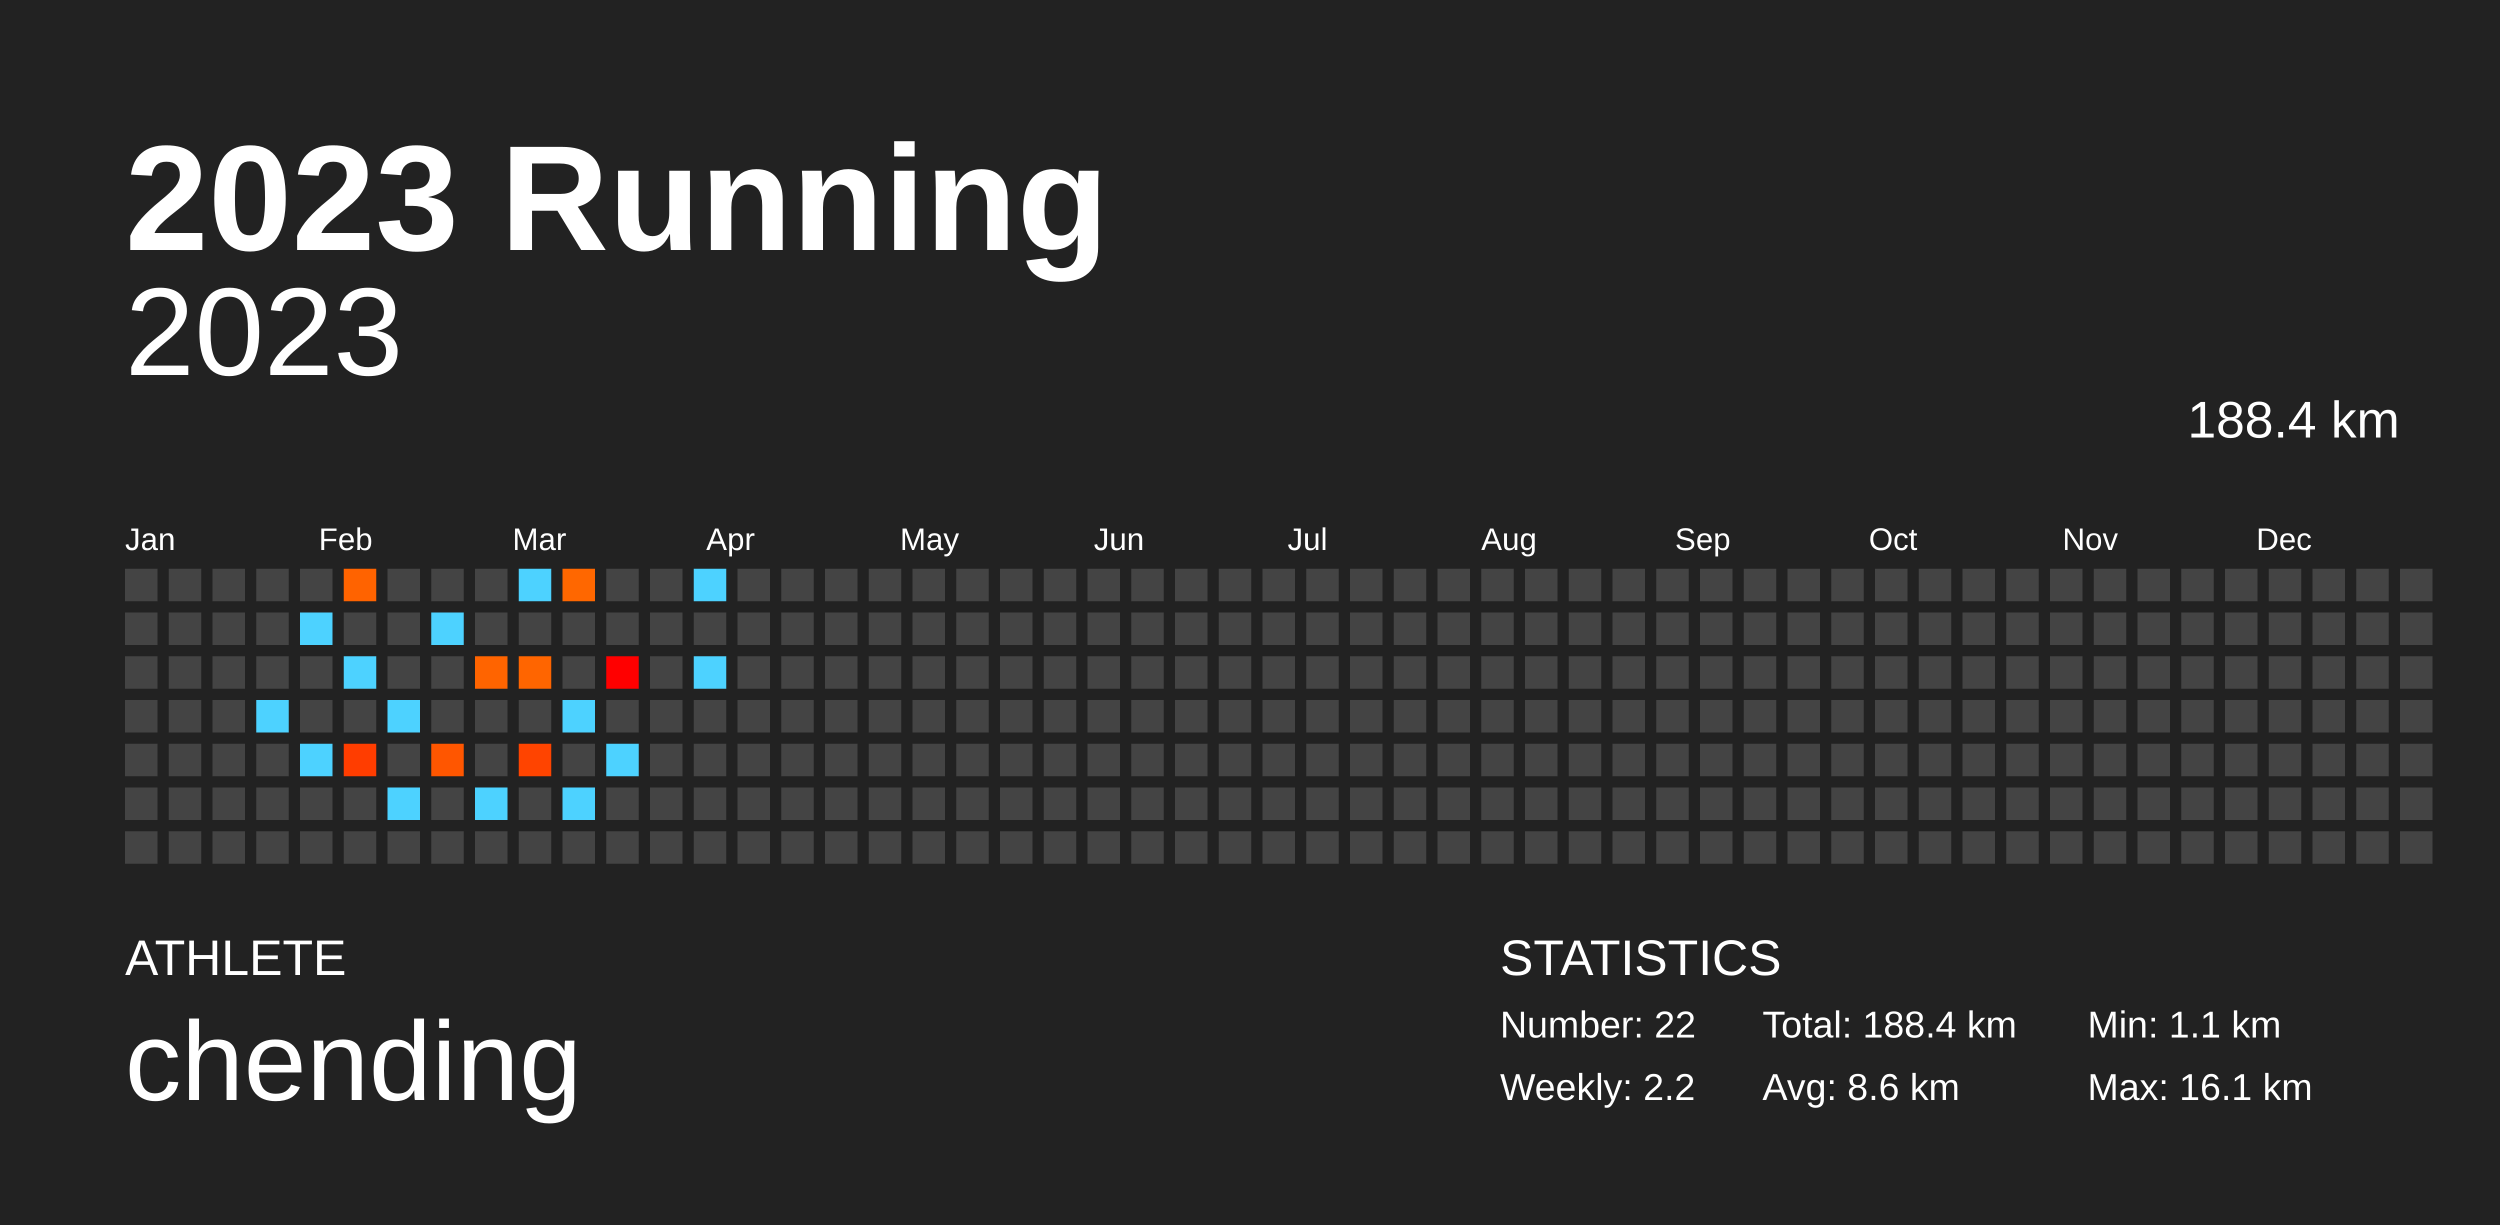
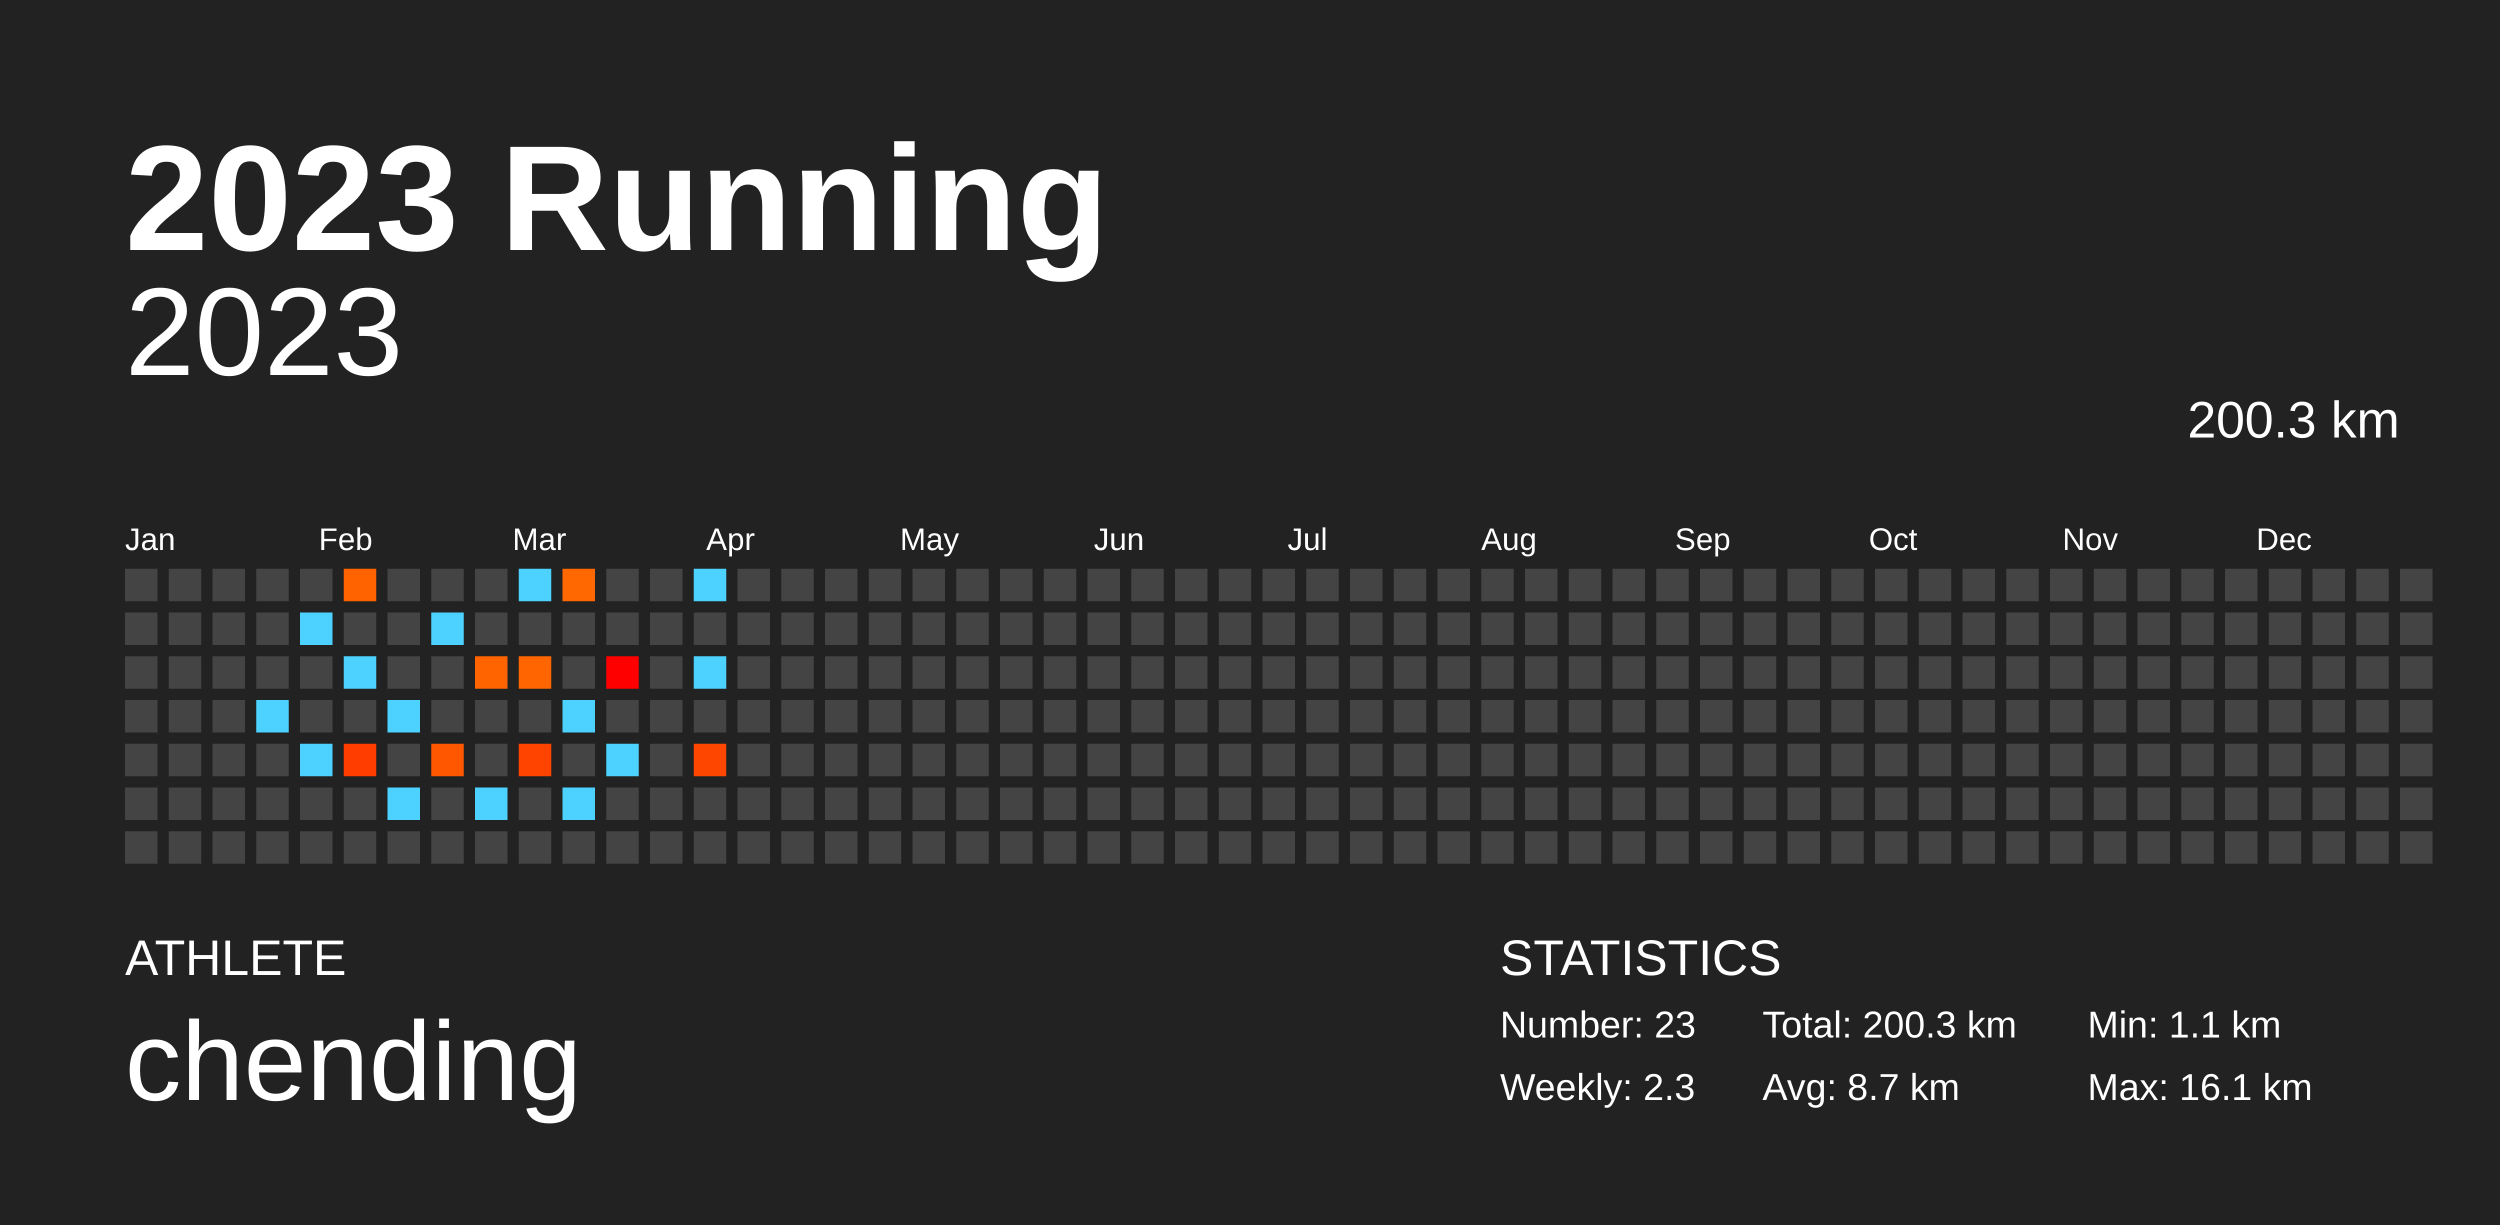
<svg xmlns="http://www.w3.org/2000/svg" baseProfile="full" height="98mm" version="1.1" viewBox="0,0,200,98" width="200mm">
  <defs />
  <rect fill="#222222" height="98" width="200" x="0" y="0" />
  <text fill="#FFFFFF" style="font-size:12px; font-family:Arial; font-weight:bold;" x="10" y="20">2023 Running</text>
  <text fill="#FFFFFF" style="font-size:4px; font-family:Arial" x="10" y="78">ATHLETE</text>
  <text fill="#FFFFFF" style="font-size:9px; font-family:Arial" x="10" y="88">chending</text>
  <text fill="#FFFFFF" style="font-size:4px; font-family:Arial" x="120" y="78">STATISTICS</text>
-   <text fill="#FFFFFF" style="font-size:3px; font-family:Arial" x="120" y="83">Number: 22</text>
-   <text fill="#FFFFFF" style="font-size:3px; font-family:Arial" x="120" y="88">Weekly: 2.2</text>
-   <text fill="#FFFFFF" style="font-size:3px; font-family:Arial" x="141" y="83">Total: 188.4 km</text>
-   <text fill="#FFFFFF" style="font-size:3px; font-family:Arial" x="141" y="88">Avg: 8.6 km</text>
+   <text fill="#FFFFFF" style="font-size:3px; font-family:Arial" x="120" y="83">Number: 23</text>
+   <text fill="#FFFFFF" style="font-size:3px; font-family:Arial" x="120" y="88">Weekly: 2.3</text>
+   <text fill="#FFFFFF" style="font-size:3px; font-family:Arial" x="141" y="83">Total: 200.3 km</text>
+   <text fill="#FFFFFF" style="font-size:3px; font-family:Arial" x="141" y="88">Avg: 8.7 km</text>
  <text fill="#FFFFFF" style="font-size:3px; font-family:Arial" x="167" y="83">Min: 1.1 km</text>
  <text fill="#FFFFFF" style="font-size:3px; font-family:Arial" x="167" y="88">Max: 16.1 km</text>
  <text alignment-baseline="hanging" fill="#FFFFFF" style="font-size:10.0px; font-family:Arial;" x="10" y="30">2023</text>
-   <text alignment-baseline="hanging" fill="#FFFFFF" style="font-size:4.125px; font-family:Arial;" x="175" y="35">188.4 km</text>
+   <text alignment-baseline="hanging" fill="#FFFFFF" style="font-size:4.125px; font-family:Arial;" x="175" y="35">200.3 km</text>
  <text fill="#FFFFFF" style="font-size:2.5px; font-family:Arial" x="10.0" y="44">Jan</text>
  <text fill="#FFFFFF" style="font-size:2.5px; font-family:Arial" x="25.5" y="44">Feb</text>
  <text fill="#FFFFFF" style="font-size:2.5px; font-family:Arial" x="41.0" y="44">Mar</text>
  <text fill="#FFFFFF" style="font-size:2.5px; font-family:Arial" x="56.5" y="44">Apr</text>
  <text fill="#FFFFFF" style="font-size:2.5px; font-family:Arial" x="72.0" y="44">May</text>
  <text fill="#FFFFFF" style="font-size:2.5px; font-family:Arial" x="87.5" y="44">Jun</text>
  <text fill="#FFFFFF" style="font-size:2.5px; font-family:Arial" x="103.0" y="44">Jul</text>
  <text fill="#FFFFFF" style="font-size:2.5px; font-family:Arial" x="118.5" y="44">Aug</text>
  <text fill="#FFFFFF" style="font-size:2.5px; font-family:Arial" x="134.0" y="44">Sep</text>
  <text fill="#FFFFFF" style="font-size:2.5px; font-family:Arial" x="149.5" y="44">Oct</text>
  <text fill="#FFFFFF" style="font-size:2.5px; font-family:Arial" x="165.0" y="44">Nov</text>
  <text fill="#FFFFFF" style="font-size:2.5px; font-family:Arial" x="180.5" y="44">Dec</text>
  <rect fill="#444444" height="2.6" width="2.6" x="10.0" y="45.5" />
  <rect fill="#444444" height="2.6" width="2.6" x="10.0" y="49.0" />
  <rect fill="#444444" height="2.6" width="2.6" x="10.0" y="52.5" />
  <rect fill="#444444" height="2.6" width="2.6" x="10.0" y="56.0" />
  <rect fill="#444444" height="2.6" width="2.6" x="10.0" y="59.5" />
  <rect fill="#444444" height="2.6" width="2.6" x="10.0" y="63.0" />
  <rect fill="#444444" height="2.6" width="2.6" x="10.0" y="66.5" />
  <rect fill="#444444" height="2.6" width="2.6" x="13.5" y="45.5" />
  <rect fill="#444444" height="2.6" width="2.6" x="13.5" y="49.0" />
  <rect fill="#444444" height="2.6" width="2.6" x="13.5" y="52.5" />
  <rect fill="#444444" height="2.6" width="2.6" x="13.5" y="56.0" />
  <rect fill="#444444" height="2.6" width="2.6" x="13.5" y="59.5" />
  <rect fill="#444444" height="2.6" width="2.6" x="13.5" y="63.0" />
  <rect fill="#444444" height="2.6" width="2.6" x="13.5" y="66.5" />
  <rect fill="#444444" height="2.6" width="2.6" x="17.0" y="45.5" />
  <rect fill="#444444" height="2.6" width="2.6" x="17.0" y="49.0" />
  <rect fill="#444444" height="2.6" width="2.6" x="17.0" y="52.5" />
  <rect fill="#444444" height="2.6" width="2.6" x="17.0" y="56.0" />
  <rect fill="#444444" height="2.6" width="2.6" x="17.0" y="59.5" />
  <rect fill="#444444" height="2.6" width="2.6" x="17.0" y="63.0" />
  <rect fill="#444444" height="2.6" width="2.6" x="17.0" y="66.5" />
  <rect fill="#444444" height="2.6" width="2.6" x="20.5" y="45.5" />
  <rect fill="#444444" height="2.6" width="2.6" x="20.5" y="49.0" />
  <rect fill="#444444" height="2.6" width="2.6" x="20.5" y="52.5" />
  <rect fill="#4dd2ff" height="2.6" width="2.6" x="20.5" y="56.0" />
  <rect fill="#444444" height="2.6" width="2.6" x="20.5" y="59.5" />
  <rect fill="#444444" height="2.6" width="2.6" x="20.5" y="63.0" />
  <rect fill="#444444" height="2.6" width="2.6" x="20.5" y="66.5" />
  <rect fill="#444444" height="2.6" width="2.6" x="24.0" y="45.5" />
  <rect fill="#4dd2ff" height="2.6" width="2.6" x="24.0" y="49.0" />
  <rect fill="#444444" height="2.6" width="2.6" x="24.0" y="52.5" />
  <rect fill="#444444" height="2.6" width="2.6" x="24.0" y="56.0" />
  <rect fill="#4dd2ff" height="2.6" width="2.6" x="24.0" y="59.5" />
  <rect fill="#444444" height="2.6" width="2.6" x="24.0" y="63.0" />
  <rect fill="#444444" height="2.6" width="2.6" x="24.0" y="66.5" />
  <rect fill="#ff6300" height="2.6" width="2.6" x="27.5" y="45.5" />
  <rect fill="#444444" height="2.6" width="2.6" x="27.5" y="49.0" />
  <rect fill="#4dd2ff" height="2.6" width="2.6" x="27.5" y="52.5" />
  <rect fill="#444444" height="2.6" width="2.6" x="27.5" y="56.0" />
  <rect fill="#ff3d00" height="2.6" width="2.6" x="27.5" y="59.5" />
  <rect fill="#444444" height="2.6" width="2.6" x="27.5" y="63.0" />
  <rect fill="#444444" height="2.6" width="2.6" x="27.5" y="66.5" />
  <rect fill="#444444" height="2.6" width="2.6" x="31.0" y="45.5" />
  <rect fill="#444444" height="2.6" width="2.6" x="31.0" y="49.0" />
  <rect fill="#444444" height="2.6" width="2.6" x="31.0" y="52.5" />
  <rect fill="#4dd2ff" height="2.6" width="2.6" x="31.0" y="56.0" />
  <rect fill="#444444" height="2.6" width="2.6" x="31.0" y="59.5" />
  <rect fill="#4dd2ff" height="2.6" width="2.6" x="31.0" y="63.0" />
  <rect fill="#444444" height="2.6" width="2.6" x="31.0" y="66.5" />
  <rect fill="#444444" height="2.6" width="2.6" x="34.5" y="45.5" />
  <rect fill="#4dd2ff" height="2.6" width="2.6" x="34.5" y="49.0" />
  <rect fill="#444444" height="2.6" width="2.6" x="34.5" y="52.5" />
  <rect fill="#444444" height="2.6" width="2.6" x="34.5" y="56.0" />
  <rect fill="#ff5600" height="2.6" width="2.6" x="34.5" y="59.5" />
  <rect fill="#444444" height="2.6" width="2.6" x="34.5" y="63.0" />
  <rect fill="#444444" height="2.6" width="2.6" x="34.5" y="66.5" />
  <rect fill="#444444" height="2.6" width="2.6" x="38.0" y="45.5" />
  <rect fill="#444444" height="2.6" width="2.6" x="38.0" y="49.0" />
  <rect fill="#ff6400" height="2.6" width="2.6" x="38.0" y="52.5" />
  <rect fill="#444444" height="2.6" width="2.6" x="38.0" y="56.0" />
  <rect fill="#444444" height="2.6" width="2.6" x="38.0" y="59.5" />
  <rect fill="#4dd2ff" height="2.6" width="2.6" x="38.0" y="63.0" />
  <rect fill="#444444" height="2.6" width="2.6" x="38.0" y="66.5" />
  <rect fill="#4dd2ff" height="2.6" width="2.6" x="41.5" y="45.5" />
  <rect fill="#444444" height="2.6" width="2.6" x="41.5" y="49.0" />
  <rect fill="#ff6500" height="2.6" width="2.6" x="41.5" y="52.5" />
  <rect fill="#444444" height="2.6" width="2.6" x="41.5" y="56.0" />
  <rect fill="#ff4400" height="2.6" width="2.6" x="41.5" y="59.5" />
  <rect fill="#444444" height="2.6" width="2.6" x="41.5" y="63.0" />
  <rect fill="#444444" height="2.6" width="2.6" x="41.5" y="66.5" />
  <rect fill="#ff6700" height="2.6" width="2.6" x="45.0" y="45.5" />
  <rect fill="#444444" height="2.6" width="2.6" x="45.0" y="49.0" />
  <rect fill="#444444" height="2.6" width="2.6" x="45.0" y="52.5" />
  <rect fill="#4dd2ff" height="2.6" width="2.6" x="45.0" y="56.0" />
  <rect fill="#444444" height="2.6" width="2.6" x="45.0" y="59.5" />
  <rect fill="#4dd2ff" height="2.6" width="2.6" x="45.0" y="63.0" />
  <rect fill="#444444" height="2.6" width="2.6" x="45.0" y="66.5" />
  <rect fill="#444444" height="2.6" width="2.6" x="48.5" y="45.5" />
  <rect fill="#444444" height="2.6" width="2.6" x="48.5" y="49.0" />
  <rect fill="#ff0000" height="2.6" width="2.6" x="48.5" y="52.5" />
  <rect fill="#444444" height="2.6" width="2.6" x="48.5" y="56.0" />
  <rect fill="#4dd2ff" height="2.6" width="2.6" x="48.5" y="59.5" />
  <rect fill="#444444" height="2.6" width="2.6" x="48.5" y="63.0" />
  <rect fill="#444444" height="2.6" width="2.6" x="48.5" y="66.5" />
  <rect fill="#444444" height="2.6" width="2.6" x="52.0" y="45.5" />
  <rect fill="#444444" height="2.6" width="2.6" x="52.0" y="49.0" />
  <rect fill="#444444" height="2.6" width="2.6" x="52.0" y="52.5" />
  <rect fill="#444444" height="2.6" width="2.6" x="52.0" y="56.0" />
  <rect fill="#444444" height="2.6" width="2.6" x="52.0" y="59.5" />
  <rect fill="#444444" height="2.6" width="2.6" x="52.0" y="63.0" />
  <rect fill="#444444" height="2.6" width="2.6" x="52.0" y="66.5" />
  <rect fill="#4dd2ff" height="2.6" width="2.6" x="55.5" y="45.5" />
  <rect fill="#444444" height="2.6" width="2.6" x="55.5" y="49.0" />
  <rect fill="#4dd2ff" height="2.6" width="2.6" x="55.5" y="52.5" />
  <rect fill="#444444" height="2.6" width="2.6" x="55.5" y="56.0" />
-   <rect fill="#444444" height="2.6" width="2.6" x="55.5" y="59.5" />
+   <rect fill="#ff4600" height="2.6" width="2.6" x="55.5" y="59.5" />
  <rect fill="#444444" height="2.6" width="2.6" x="55.5" y="63.0" />
  <rect fill="#444444" height="2.6" width="2.6" x="55.5" y="66.5" />
  <rect fill="#444444" height="2.6" width="2.6" x="59.0" y="45.5" />
  <rect fill="#444444" height="2.6" width="2.6" x="59.0" y="49.0" />
  <rect fill="#444444" height="2.6" width="2.6" x="59.0" y="52.5" />
  <rect fill="#444444" height="2.6" width="2.6" x="59.0" y="56.0" />
  <rect fill="#444444" height="2.6" width="2.6" x="59.0" y="59.5" />
  <rect fill="#444444" height="2.6" width="2.6" x="59.0" y="63.0" />
  <rect fill="#444444" height="2.6" width="2.6" x="59.0" y="66.5" />
  <rect fill="#444444" height="2.6" width="2.6" x="62.5" y="45.5" />
  <rect fill="#444444" height="2.6" width="2.6" x="62.5" y="49.0" />
  <rect fill="#444444" height="2.6" width="2.6" x="62.5" y="52.5" />
  <rect fill="#444444" height="2.6" width="2.6" x="62.5" y="56.0" />
  <rect fill="#444444" height="2.6" width="2.6" x="62.5" y="59.5" />
  <rect fill="#444444" height="2.6" width="2.6" x="62.5" y="63.0" />
  <rect fill="#444444" height="2.6" width="2.6" x="62.5" y="66.5" />
  <rect fill="#444444" height="2.6" width="2.6" x="66.0" y="45.5" />
  <rect fill="#444444" height="2.6" width="2.6" x="66.0" y="49.0" />
  <rect fill="#444444" height="2.6" width="2.6" x="66.0" y="52.5" />
  <rect fill="#444444" height="2.6" width="2.6" x="66.0" y="56.0" />
  <rect fill="#444444" height="2.6" width="2.6" x="66.0" y="59.5" />
  <rect fill="#444444" height="2.6" width="2.6" x="66.0" y="63.0" />
  <rect fill="#444444" height="2.6" width="2.6" x="66.0" y="66.5" />
  <rect fill="#444444" height="2.6" width="2.6" x="69.5" y="45.5" />
  <rect fill="#444444" height="2.6" width="2.6" x="69.5" y="49.0" />
  <rect fill="#444444" height="2.6" width="2.6" x="69.5" y="52.5" />
  <rect fill="#444444" height="2.6" width="2.6" x="69.5" y="56.0" />
  <rect fill="#444444" height="2.6" width="2.6" x="69.5" y="59.5" />
  <rect fill="#444444" height="2.6" width="2.6" x="69.5" y="63.0" />
  <rect fill="#444444" height="2.6" width="2.6" x="69.5" y="66.5" />
  <rect fill="#444444" height="2.6" width="2.6" x="73.0" y="45.5" />
  <rect fill="#444444" height="2.6" width="2.6" x="73.0" y="49.0" />
  <rect fill="#444444" height="2.6" width="2.6" x="73.0" y="52.5" />
  <rect fill="#444444" height="2.6" width="2.6" x="73.0" y="56.0" />
  <rect fill="#444444" height="2.6" width="2.6" x="73.0" y="59.5" />
  <rect fill="#444444" height="2.6" width="2.6" x="73.0" y="63.0" />
  <rect fill="#444444" height="2.6" width="2.6" x="73.0" y="66.5" />
  <rect fill="#444444" height="2.6" width="2.6" x="76.5" y="45.5" />
  <rect fill="#444444" height="2.6" width="2.6" x="76.5" y="49.0" />
  <rect fill="#444444" height="2.6" width="2.6" x="76.5" y="52.5" />
  <rect fill="#444444" height="2.6" width="2.6" x="76.5" y="56.0" />
  <rect fill="#444444" height="2.6" width="2.6" x="76.5" y="59.5" />
  <rect fill="#444444" height="2.6" width="2.6" x="76.5" y="63.0" />
  <rect fill="#444444" height="2.6" width="2.6" x="76.5" y="66.5" />
  <rect fill="#444444" height="2.6" width="2.6" x="80.0" y="45.5" />
  <rect fill="#444444" height="2.6" width="2.6" x="80.0" y="49.0" />
  <rect fill="#444444" height="2.6" width="2.6" x="80.0" y="52.5" />
  <rect fill="#444444" height="2.6" width="2.6" x="80.0" y="56.0" />
  <rect fill="#444444" height="2.6" width="2.6" x="80.0" y="59.5" />
  <rect fill="#444444" height="2.6" width="2.6" x="80.0" y="63.0" />
  <rect fill="#444444" height="2.6" width="2.6" x="80.0" y="66.5" />
  <rect fill="#444444" height="2.6" width="2.6" x="83.5" y="45.5" />
  <rect fill="#444444" height="2.6" width="2.6" x="83.5" y="49.0" />
  <rect fill="#444444" height="2.6" width="2.6" x="83.5" y="52.5" />
  <rect fill="#444444" height="2.6" width="2.6" x="83.5" y="56.0" />
  <rect fill="#444444" height="2.6" width="2.6" x="83.5" y="59.5" />
  <rect fill="#444444" height="2.6" width="2.6" x="83.5" y="63.0" />
  <rect fill="#444444" height="2.6" width="2.6" x="83.5" y="66.5" />
  <rect fill="#444444" height="2.6" width="2.6" x="87.0" y="45.5" />
  <rect fill="#444444" height="2.6" width="2.6" x="87.0" y="49.0" />
  <rect fill="#444444" height="2.6" width="2.6" x="87.0" y="52.5" />
  <rect fill="#444444" height="2.6" width="2.6" x="87.0" y="56.0" />
  <rect fill="#444444" height="2.6" width="2.6" x="87.0" y="59.5" />
  <rect fill="#444444" height="2.6" width="2.6" x="87.0" y="63.0" />
  <rect fill="#444444" height="2.6" width="2.6" x="87.0" y="66.5" />
  <rect fill="#444444" height="2.6" width="2.6" x="90.5" y="45.5" />
  <rect fill="#444444" height="2.6" width="2.6" x="90.5" y="49.0" />
  <rect fill="#444444" height="2.6" width="2.6" x="90.5" y="52.5" />
  <rect fill="#444444" height="2.6" width="2.6" x="90.5" y="56.0" />
  <rect fill="#444444" height="2.6" width="2.6" x="90.5" y="59.5" />
  <rect fill="#444444" height="2.6" width="2.6" x="90.5" y="63.0" />
  <rect fill="#444444" height="2.6" width="2.6" x="90.5" y="66.5" />
  <rect fill="#444444" height="2.6" width="2.6" x="94.0" y="45.5" />
  <rect fill="#444444" height="2.6" width="2.6" x="94.0" y="49.0" />
  <rect fill="#444444" height="2.6" width="2.6" x="94.0" y="52.5" />
  <rect fill="#444444" height="2.6" width="2.6" x="94.0" y="56.0" />
  <rect fill="#444444" height="2.6" width="2.6" x="94.0" y="59.5" />
  <rect fill="#444444" height="2.6" width="2.6" x="94.0" y="63.0" />
  <rect fill="#444444" height="2.6" width="2.6" x="94.0" y="66.5" />
  <rect fill="#444444" height="2.6" width="2.6" x="97.5" y="45.5" />
  <rect fill="#444444" height="2.6" width="2.6" x="97.5" y="49.0" />
  <rect fill="#444444" height="2.6" width="2.6" x="97.5" y="52.5" />
  <rect fill="#444444" height="2.6" width="2.6" x="97.5" y="56.0" />
  <rect fill="#444444" height="2.6" width="2.6" x="97.5" y="59.5" />
  <rect fill="#444444" height="2.6" width="2.6" x="97.5" y="63.0" />
  <rect fill="#444444" height="2.6" width="2.6" x="97.5" y="66.5" />
  <rect fill="#444444" height="2.6" width="2.6" x="101.0" y="45.5" />
  <rect fill="#444444" height="2.6" width="2.6" x="101.0" y="49.0" />
  <rect fill="#444444" height="2.6" width="2.6" x="101.0" y="52.5" />
  <rect fill="#444444" height="2.6" width="2.6" x="101.0" y="56.0" />
  <rect fill="#444444" height="2.6" width="2.6" x="101.0" y="59.5" />
  <rect fill="#444444" height="2.6" width="2.6" x="101.0" y="63.0" />
  <rect fill="#444444" height="2.6" width="2.6" x="101.0" y="66.5" />
  <rect fill="#444444" height="2.6" width="2.6" x="104.5" y="45.5" />
  <rect fill="#444444" height="2.6" width="2.6" x="104.5" y="49.0" />
  <rect fill="#444444" height="2.6" width="2.6" x="104.5" y="52.5" />
  <rect fill="#444444" height="2.6" width="2.6" x="104.5" y="56.0" />
  <rect fill="#444444" height="2.6" width="2.6" x="104.5" y="59.5" />
  <rect fill="#444444" height="2.6" width="2.6" x="104.5" y="63.0" />
  <rect fill="#444444" height="2.6" width="2.6" x="104.5" y="66.5" />
  <rect fill="#444444" height="2.6" width="2.6" x="108.0" y="45.5" />
  <rect fill="#444444" height="2.6" width="2.6" x="108.0" y="49.0" />
  <rect fill="#444444" height="2.6" width="2.6" x="108.0" y="52.5" />
  <rect fill="#444444" height="2.6" width="2.6" x="108.0" y="56.0" />
  <rect fill="#444444" height="2.6" width="2.6" x="108.0" y="59.5" />
  <rect fill="#444444" height="2.6" width="2.6" x="108.0" y="63.0" />
  <rect fill="#444444" height="2.6" width="2.6" x="108.0" y="66.5" />
  <rect fill="#444444" height="2.6" width="2.6" x="111.5" y="45.5" />
  <rect fill="#444444" height="2.6" width="2.6" x="111.5" y="49.0" />
  <rect fill="#444444" height="2.6" width="2.6" x="111.5" y="52.5" />
  <rect fill="#444444" height="2.6" width="2.6" x="111.5" y="56.0" />
  <rect fill="#444444" height="2.6" width="2.6" x="111.5" y="59.5" />
  <rect fill="#444444" height="2.6" width="2.6" x="111.5" y="63.0" />
  <rect fill="#444444" height="2.6" width="2.6" x="111.5" y="66.5" />
  <rect fill="#444444" height="2.6" width="2.6" x="115.0" y="45.5" />
  <rect fill="#444444" height="2.6" width="2.6" x="115.0" y="49.0" />
  <rect fill="#444444" height="2.6" width="2.6" x="115.0" y="52.5" />
  <rect fill="#444444" height="2.6" width="2.6" x="115.0" y="56.0" />
  <rect fill="#444444" height="2.6" width="2.6" x="115.0" y="59.5" />
  <rect fill="#444444" height="2.6" width="2.6" x="115.0" y="63.0" />
  <rect fill="#444444" height="2.6" width="2.6" x="115.0" y="66.5" />
  <rect fill="#444444" height="2.6" width="2.6" x="118.5" y="45.5" />
  <rect fill="#444444" height="2.6" width="2.6" x="118.5" y="49.0" />
  <rect fill="#444444" height="2.6" width="2.6" x="118.5" y="52.5" />
  <rect fill="#444444" height="2.6" width="2.6" x="118.5" y="56.0" />
  <rect fill="#444444" height="2.6" width="2.6" x="118.5" y="59.5" />
  <rect fill="#444444" height="2.6" width="2.6" x="118.5" y="63.0" />
  <rect fill="#444444" height="2.6" width="2.6" x="118.5" y="66.5" />
  <rect fill="#444444" height="2.6" width="2.6" x="122.0" y="45.5" />
  <rect fill="#444444" height="2.6" width="2.6" x="122.0" y="49.0" />
  <rect fill="#444444" height="2.6" width="2.6" x="122.0" y="52.5" />
  <rect fill="#444444" height="2.6" width="2.6" x="122.0" y="56.0" />
  <rect fill="#444444" height="2.6" width="2.6" x="122.0" y="59.5" />
  <rect fill="#444444" height="2.6" width="2.6" x="122.0" y="63.0" />
  <rect fill="#444444" height="2.6" width="2.6" x="122.0" y="66.5" />
  <rect fill="#444444" height="2.6" width="2.6" x="125.5" y="45.5" />
  <rect fill="#444444" height="2.6" width="2.6" x="125.5" y="49.0" />
  <rect fill="#444444" height="2.6" width="2.6" x="125.5" y="52.5" />
  <rect fill="#444444" height="2.6" width="2.6" x="125.5" y="56.0" />
  <rect fill="#444444" height="2.6" width="2.6" x="125.5" y="59.5" />
  <rect fill="#444444" height="2.6" width="2.6" x="125.5" y="63.0" />
  <rect fill="#444444" height="2.6" width="2.6" x="125.5" y="66.5" />
  <rect fill="#444444" height="2.6" width="2.6" x="129.0" y="45.5" />
  <rect fill="#444444" height="2.6" width="2.6" x="129.0" y="49.0" />
  <rect fill="#444444" height="2.6" width="2.6" x="129.0" y="52.5" />
  <rect fill="#444444" height="2.6" width="2.6" x="129.0" y="56.0" />
  <rect fill="#444444" height="2.6" width="2.6" x="129.0" y="59.5" />
  <rect fill="#444444" height="2.6" width="2.6" x="129.0" y="63.0" />
  <rect fill="#444444" height="2.6" width="2.6" x="129.0" y="66.5" />
  <rect fill="#444444" height="2.6" width="2.6" x="132.5" y="45.5" />
  <rect fill="#444444" height="2.6" width="2.6" x="132.5" y="49.0" />
  <rect fill="#444444" height="2.6" width="2.6" x="132.5" y="52.5" />
  <rect fill="#444444" height="2.6" width="2.6" x="132.5" y="56.0" />
  <rect fill="#444444" height="2.6" width="2.6" x="132.5" y="59.5" />
  <rect fill="#444444" height="2.6" width="2.6" x="132.5" y="63.0" />
  <rect fill="#444444" height="2.6" width="2.6" x="132.5" y="66.5" />
  <rect fill="#444444" height="2.6" width="2.6" x="136.0" y="45.5" />
  <rect fill="#444444" height="2.6" width="2.6" x="136.0" y="49.0" />
  <rect fill="#444444" height="2.6" width="2.6" x="136.0" y="52.5" />
  <rect fill="#444444" height="2.6" width="2.6" x="136.0" y="56.0" />
  <rect fill="#444444" height="2.6" width="2.6" x="136.0" y="59.5" />
  <rect fill="#444444" height="2.6" width="2.6" x="136.0" y="63.0" />
  <rect fill="#444444" height="2.6" width="2.6" x="136.0" y="66.5" />
  <rect fill="#444444" height="2.6" width="2.6" x="139.5" y="45.5" />
  <rect fill="#444444" height="2.6" width="2.6" x="139.5" y="49.0" />
  <rect fill="#444444" height="2.6" width="2.6" x="139.5" y="52.5" />
  <rect fill="#444444" height="2.6" width="2.6" x="139.5" y="56.0" />
  <rect fill="#444444" height="2.6" width="2.6" x="139.5" y="59.5" />
  <rect fill="#444444" height="2.6" width="2.6" x="139.5" y="63.0" />
  <rect fill="#444444" height="2.6" width="2.6" x="139.5" y="66.5" />
  <rect fill="#444444" height="2.6" width="2.6" x="143.0" y="45.5" />
  <rect fill="#444444" height="2.6" width="2.6" x="143.0" y="49.0" />
  <rect fill="#444444" height="2.6" width="2.6" x="143.0" y="52.5" />
  <rect fill="#444444" height="2.6" width="2.6" x="143.0" y="56.0" />
  <rect fill="#444444" height="2.6" width="2.6" x="143.0" y="59.5" />
  <rect fill="#444444" height="2.6" width="2.6" x="143.0" y="63.0" />
  <rect fill="#444444" height="2.6" width="2.6" x="143.0" y="66.5" />
  <rect fill="#444444" height="2.6" width="2.6" x="146.5" y="45.5" />
  <rect fill="#444444" height="2.6" width="2.6" x="146.5" y="49.0" />
  <rect fill="#444444" height="2.6" width="2.6" x="146.5" y="52.5" />
  <rect fill="#444444" height="2.6" width="2.6" x="146.5" y="56.0" />
  <rect fill="#444444" height="2.6" width="2.6" x="146.5" y="59.5" />
  <rect fill="#444444" height="2.6" width="2.6" x="146.5" y="63.0" />
  <rect fill="#444444" height="2.6" width="2.6" x="146.5" y="66.5" />
  <rect fill="#444444" height="2.6" width="2.6" x="150.0" y="45.5" />
  <rect fill="#444444" height="2.6" width="2.6" x="150.0" y="49.0" />
  <rect fill="#444444" height="2.6" width="2.6" x="150.0" y="52.5" />
  <rect fill="#444444" height="2.6" width="2.6" x="150.0" y="56.0" />
  <rect fill="#444444" height="2.6" width="2.6" x="150.0" y="59.5" />
  <rect fill="#444444" height="2.6" width="2.6" x="150.0" y="63.0" />
  <rect fill="#444444" height="2.6" width="2.6" x="150.0" y="66.5" />
  <rect fill="#444444" height="2.6" width="2.6" x="153.5" y="45.5" />
  <rect fill="#444444" height="2.6" width="2.6" x="153.5" y="49.0" />
  <rect fill="#444444" height="2.6" width="2.6" x="153.5" y="52.5" />
  <rect fill="#444444" height="2.6" width="2.6" x="153.5" y="56.0" />
  <rect fill="#444444" height="2.6" width="2.6" x="153.5" y="59.5" />
  <rect fill="#444444" height="2.6" width="2.6" x="153.5" y="63.0" />
  <rect fill="#444444" height="2.6" width="2.6" x="153.5" y="66.5" />
  <rect fill="#444444" height="2.6" width="2.6" x="157.0" y="45.5" />
  <rect fill="#444444" height="2.6" width="2.6" x="157.0" y="49.0" />
  <rect fill="#444444" height="2.6" width="2.6" x="157.0" y="52.5" />
  <rect fill="#444444" height="2.6" width="2.6" x="157.0" y="56.0" />
  <rect fill="#444444" height="2.6" width="2.6" x="157.0" y="59.5" />
  <rect fill="#444444" height="2.6" width="2.6" x="157.0" y="63.0" />
  <rect fill="#444444" height="2.6" width="2.6" x="157.0" y="66.5" />
  <rect fill="#444444" height="2.6" width="2.6" x="160.5" y="45.5" />
  <rect fill="#444444" height="2.6" width="2.6" x="160.5" y="49.0" />
  <rect fill="#444444" height="2.6" width="2.6" x="160.5" y="52.5" />
  <rect fill="#444444" height="2.6" width="2.6" x="160.5" y="56.0" />
  <rect fill="#444444" height="2.6" width="2.6" x="160.5" y="59.5" />
  <rect fill="#444444" height="2.6" width="2.6" x="160.5" y="63.0" />
  <rect fill="#444444" height="2.6" width="2.6" x="160.5" y="66.5" />
  <rect fill="#444444" height="2.6" width="2.6" x="164.0" y="45.5" />
  <rect fill="#444444" height="2.6" width="2.6" x="164.0" y="49.0" />
  <rect fill="#444444" height="2.6" width="2.6" x="164.0" y="52.5" />
  <rect fill="#444444" height="2.6" width="2.6" x="164.0" y="56.0" />
  <rect fill="#444444" height="2.6" width="2.6" x="164.0" y="59.5" />
  <rect fill="#444444" height="2.6" width="2.6" x="164.0" y="63.0" />
  <rect fill="#444444" height="2.6" width="2.6" x="164.0" y="66.5" />
  <rect fill="#444444" height="2.6" width="2.6" x="167.5" y="45.5" />
  <rect fill="#444444" height="2.6" width="2.6" x="167.5" y="49.0" />
  <rect fill="#444444" height="2.6" width="2.6" x="167.5" y="52.5" />
  <rect fill="#444444" height="2.6" width="2.6" x="167.5" y="56.0" />
  <rect fill="#444444" height="2.6" width="2.6" x="167.5" y="59.5" />
  <rect fill="#444444" height="2.6" width="2.6" x="167.5" y="63.0" />
  <rect fill="#444444" height="2.6" width="2.6" x="167.5" y="66.5" />
  <rect fill="#444444" height="2.6" width="2.6" x="171.0" y="45.5" />
  <rect fill="#444444" height="2.6" width="2.6" x="171.0" y="49.0" />
  <rect fill="#444444" height="2.6" width="2.6" x="171.0" y="52.5" />
  <rect fill="#444444" height="2.6" width="2.6" x="171.0" y="56.0" />
  <rect fill="#444444" height="2.6" width="2.6" x="171.0" y="59.5" />
  <rect fill="#444444" height="2.6" width="2.6" x="171.0" y="63.0" />
  <rect fill="#444444" height="2.6" width="2.6" x="171.0" y="66.5" />
  <rect fill="#444444" height="2.6" width="2.6" x="174.5" y="45.5" />
  <rect fill="#444444" height="2.6" width="2.6" x="174.5" y="49.0" />
  <rect fill="#444444" height="2.6" width="2.6" x="174.5" y="52.5" />
  <rect fill="#444444" height="2.6" width="2.6" x="174.5" y="56.0" />
  <rect fill="#444444" height="2.6" width="2.6" x="174.5" y="59.5" />
  <rect fill="#444444" height="2.6" width="2.6" x="174.5" y="63.0" />
  <rect fill="#444444" height="2.6" width="2.6" x="174.5" y="66.5" />
  <rect fill="#444444" height="2.6" width="2.6" x="178.0" y="45.5" />
  <rect fill="#444444" height="2.6" width="2.6" x="178.0" y="49.0" />
  <rect fill="#444444" height="2.6" width="2.6" x="178.0" y="52.5" />
  <rect fill="#444444" height="2.6" width="2.6" x="178.0" y="56.0" />
  <rect fill="#444444" height="2.6" width="2.6" x="178.0" y="59.5" />
  <rect fill="#444444" height="2.6" width="2.6" x="178.0" y="63.0" />
  <rect fill="#444444" height="2.6" width="2.6" x="178.0" y="66.5" />
  <rect fill="#444444" height="2.6" width="2.6" x="181.5" y="45.5" />
  <rect fill="#444444" height="2.6" width="2.6" x="181.5" y="49.0" />
  <rect fill="#444444" height="2.6" width="2.6" x="181.5" y="52.5" />
  <rect fill="#444444" height="2.6" width="2.6" x="181.5" y="56.0" />
  <rect fill="#444444" height="2.6" width="2.6" x="181.5" y="59.5" />
  <rect fill="#444444" height="2.6" width="2.6" x="181.5" y="63.0" />
  <rect fill="#444444" height="2.6" width="2.6" x="181.5" y="66.5" />
  <rect fill="#444444" height="2.6" width="2.6" x="185.0" y="45.5" />
  <rect fill="#444444" height="2.6" width="2.6" x="185.0" y="49.0" />
  <rect fill="#444444" height="2.6" width="2.6" x="185.0" y="52.5" />
  <rect fill="#444444" height="2.6" width="2.6" x="185.0" y="56.0" />
  <rect fill="#444444" height="2.6" width="2.6" x="185.0" y="59.5" />
  <rect fill="#444444" height="2.6" width="2.6" x="185.0" y="63.0" />
  <rect fill="#444444" height="2.6" width="2.6" x="185.0" y="66.5" />
  <rect fill="#444444" height="2.6" width="2.6" x="188.5" y="45.5" />
  <rect fill="#444444" height="2.6" width="2.6" x="188.5" y="49.0" />
  <rect fill="#444444" height="2.6" width="2.6" x="188.5" y="52.5" />
  <rect fill="#444444" height="2.6" width="2.6" x="188.5" y="56.0" />
  <rect fill="#444444" height="2.6" width="2.6" x="188.5" y="59.5" />
  <rect fill="#444444" height="2.6" width="2.6" x="188.5" y="63.0" />
  <rect fill="#444444" height="2.6" width="2.6" x="188.5" y="66.5" />
  <rect fill="#444444" height="2.6" width="2.6" x="192.0" y="45.5" />
  <rect fill="#444444" height="2.6" width="2.6" x="192.0" y="49.0" />
  <rect fill="#444444" height="2.6" width="2.6" x="192.0" y="52.5" />
  <rect fill="#444444" height="2.6" width="2.6" x="192.0" y="56.0" />
  <rect fill="#444444" height="2.6" width="2.6" x="192.0" y="59.5" />
  <rect fill="#444444" height="2.6" width="2.6" x="192.0" y="63.0" />
  <rect fill="#444444" height="2.6" width="2.6" x="192.0" y="66.5" />
</svg>
